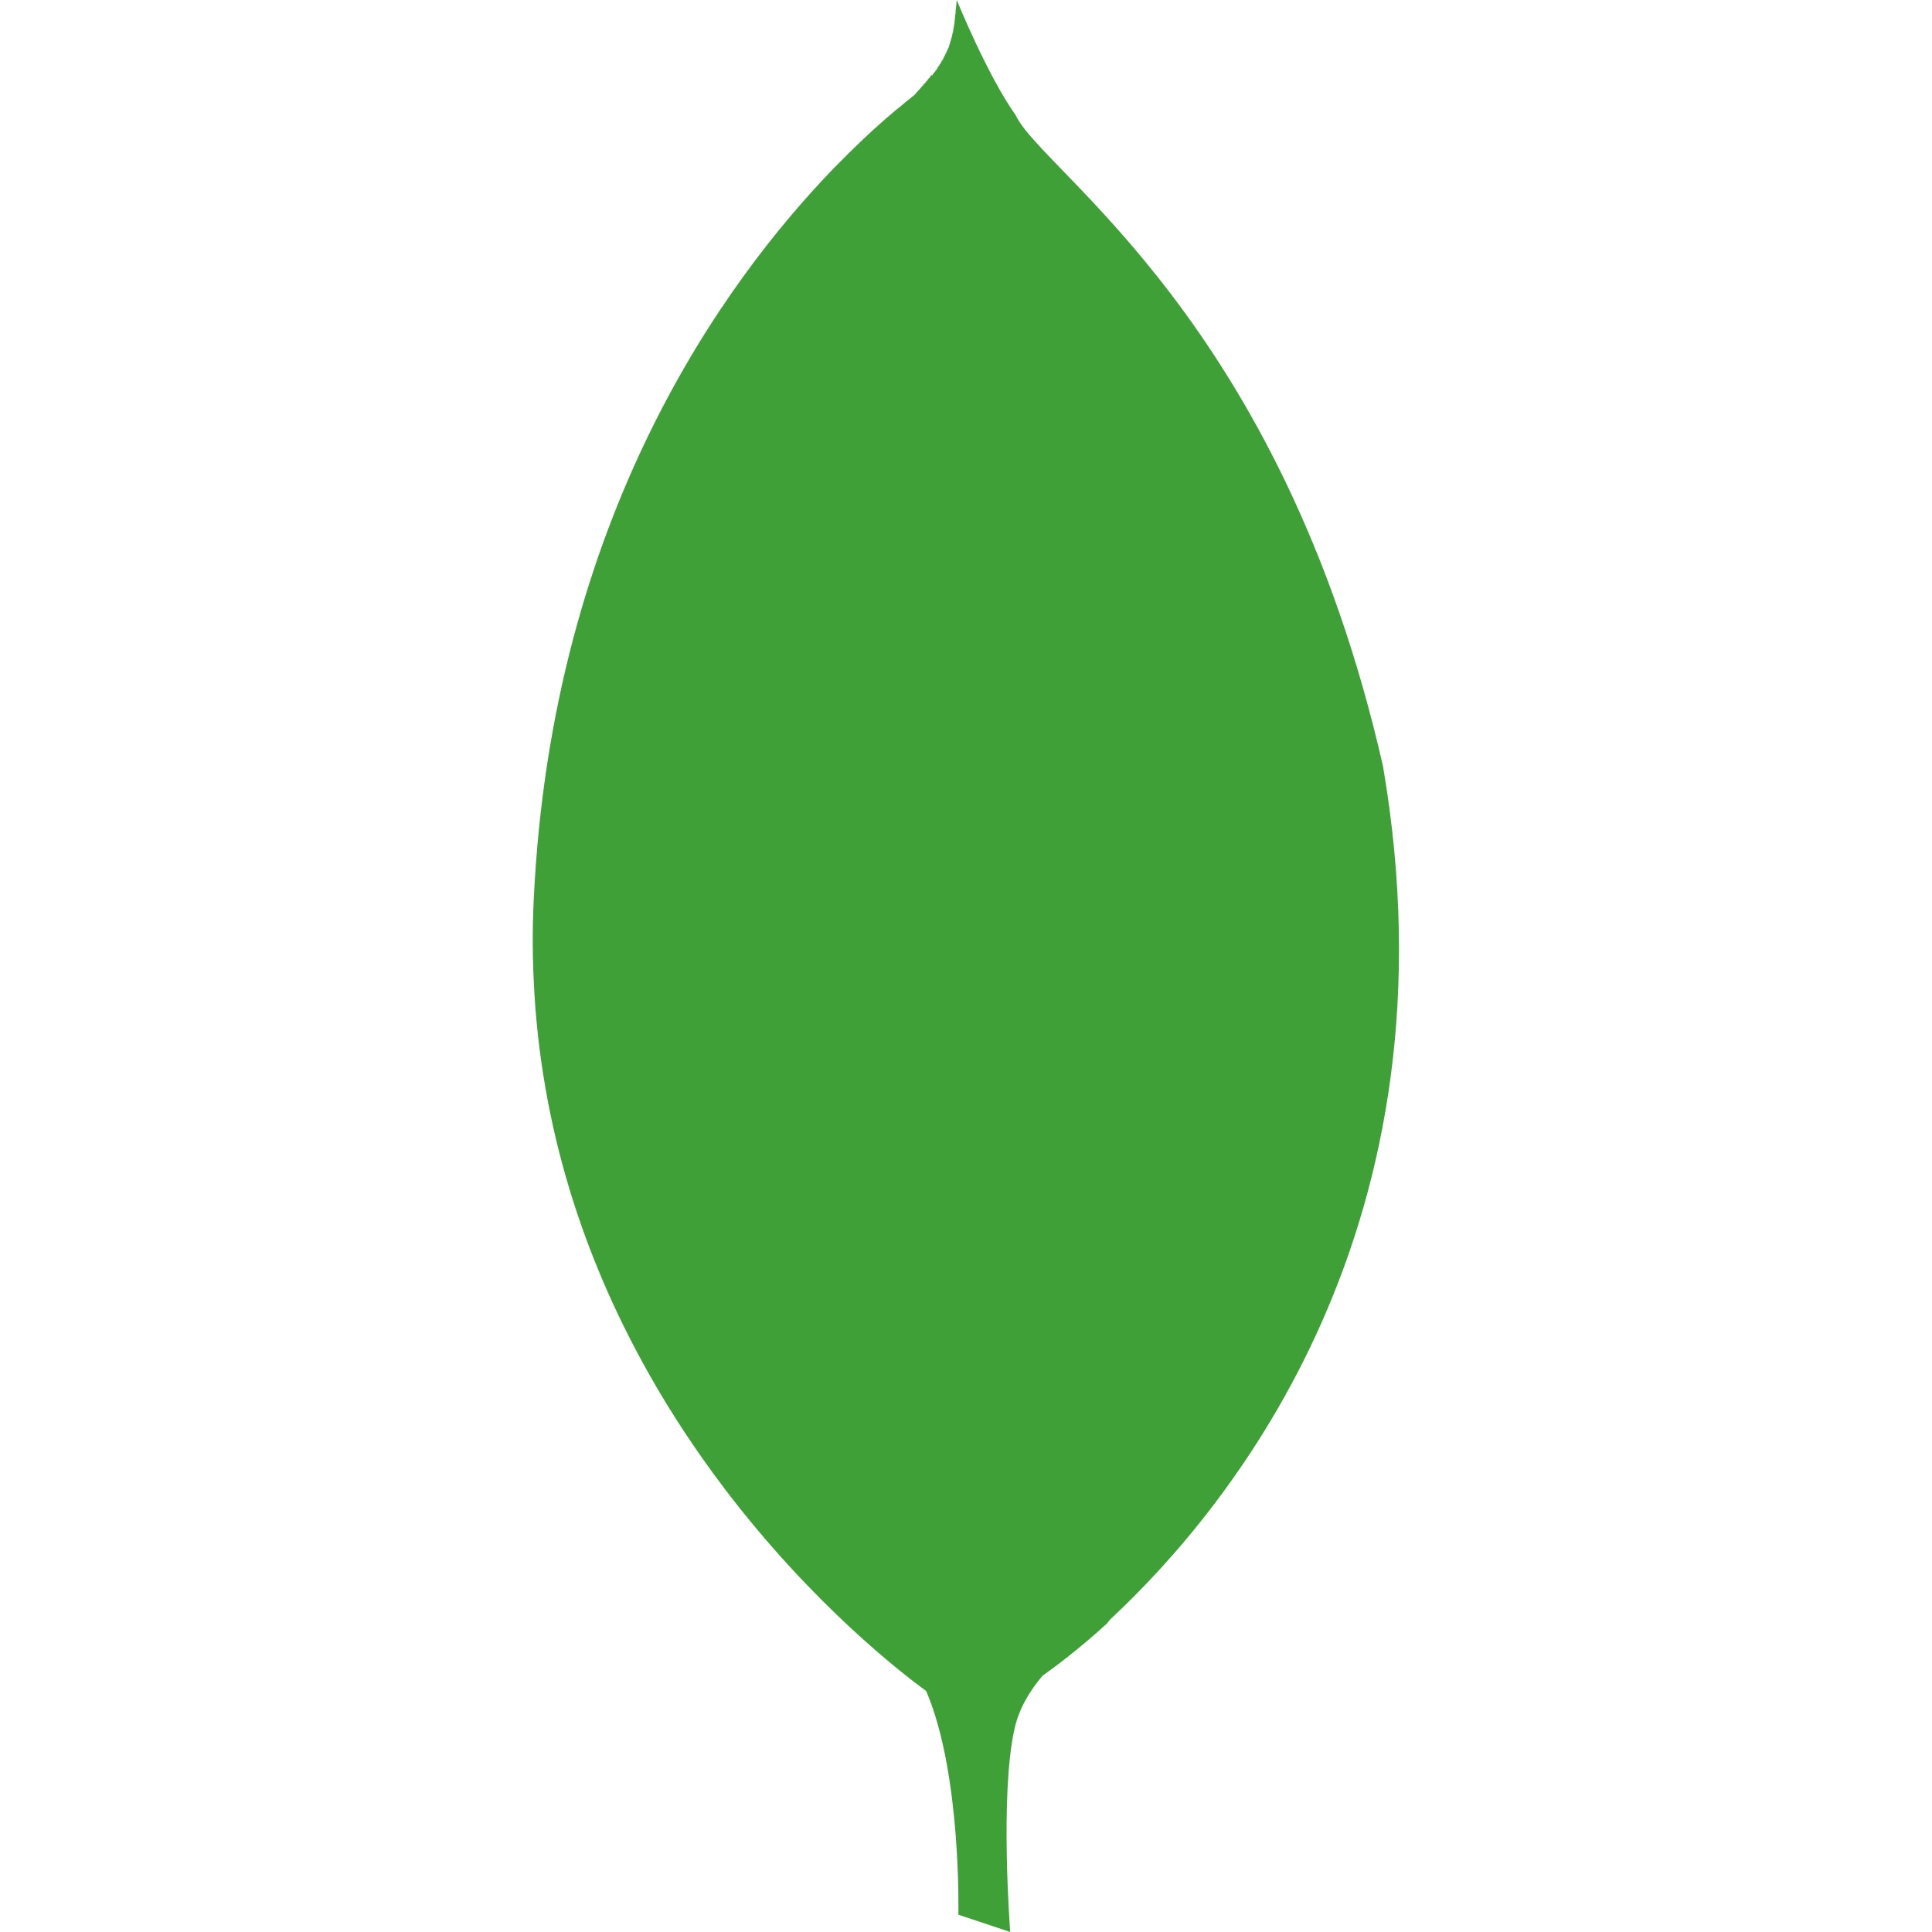
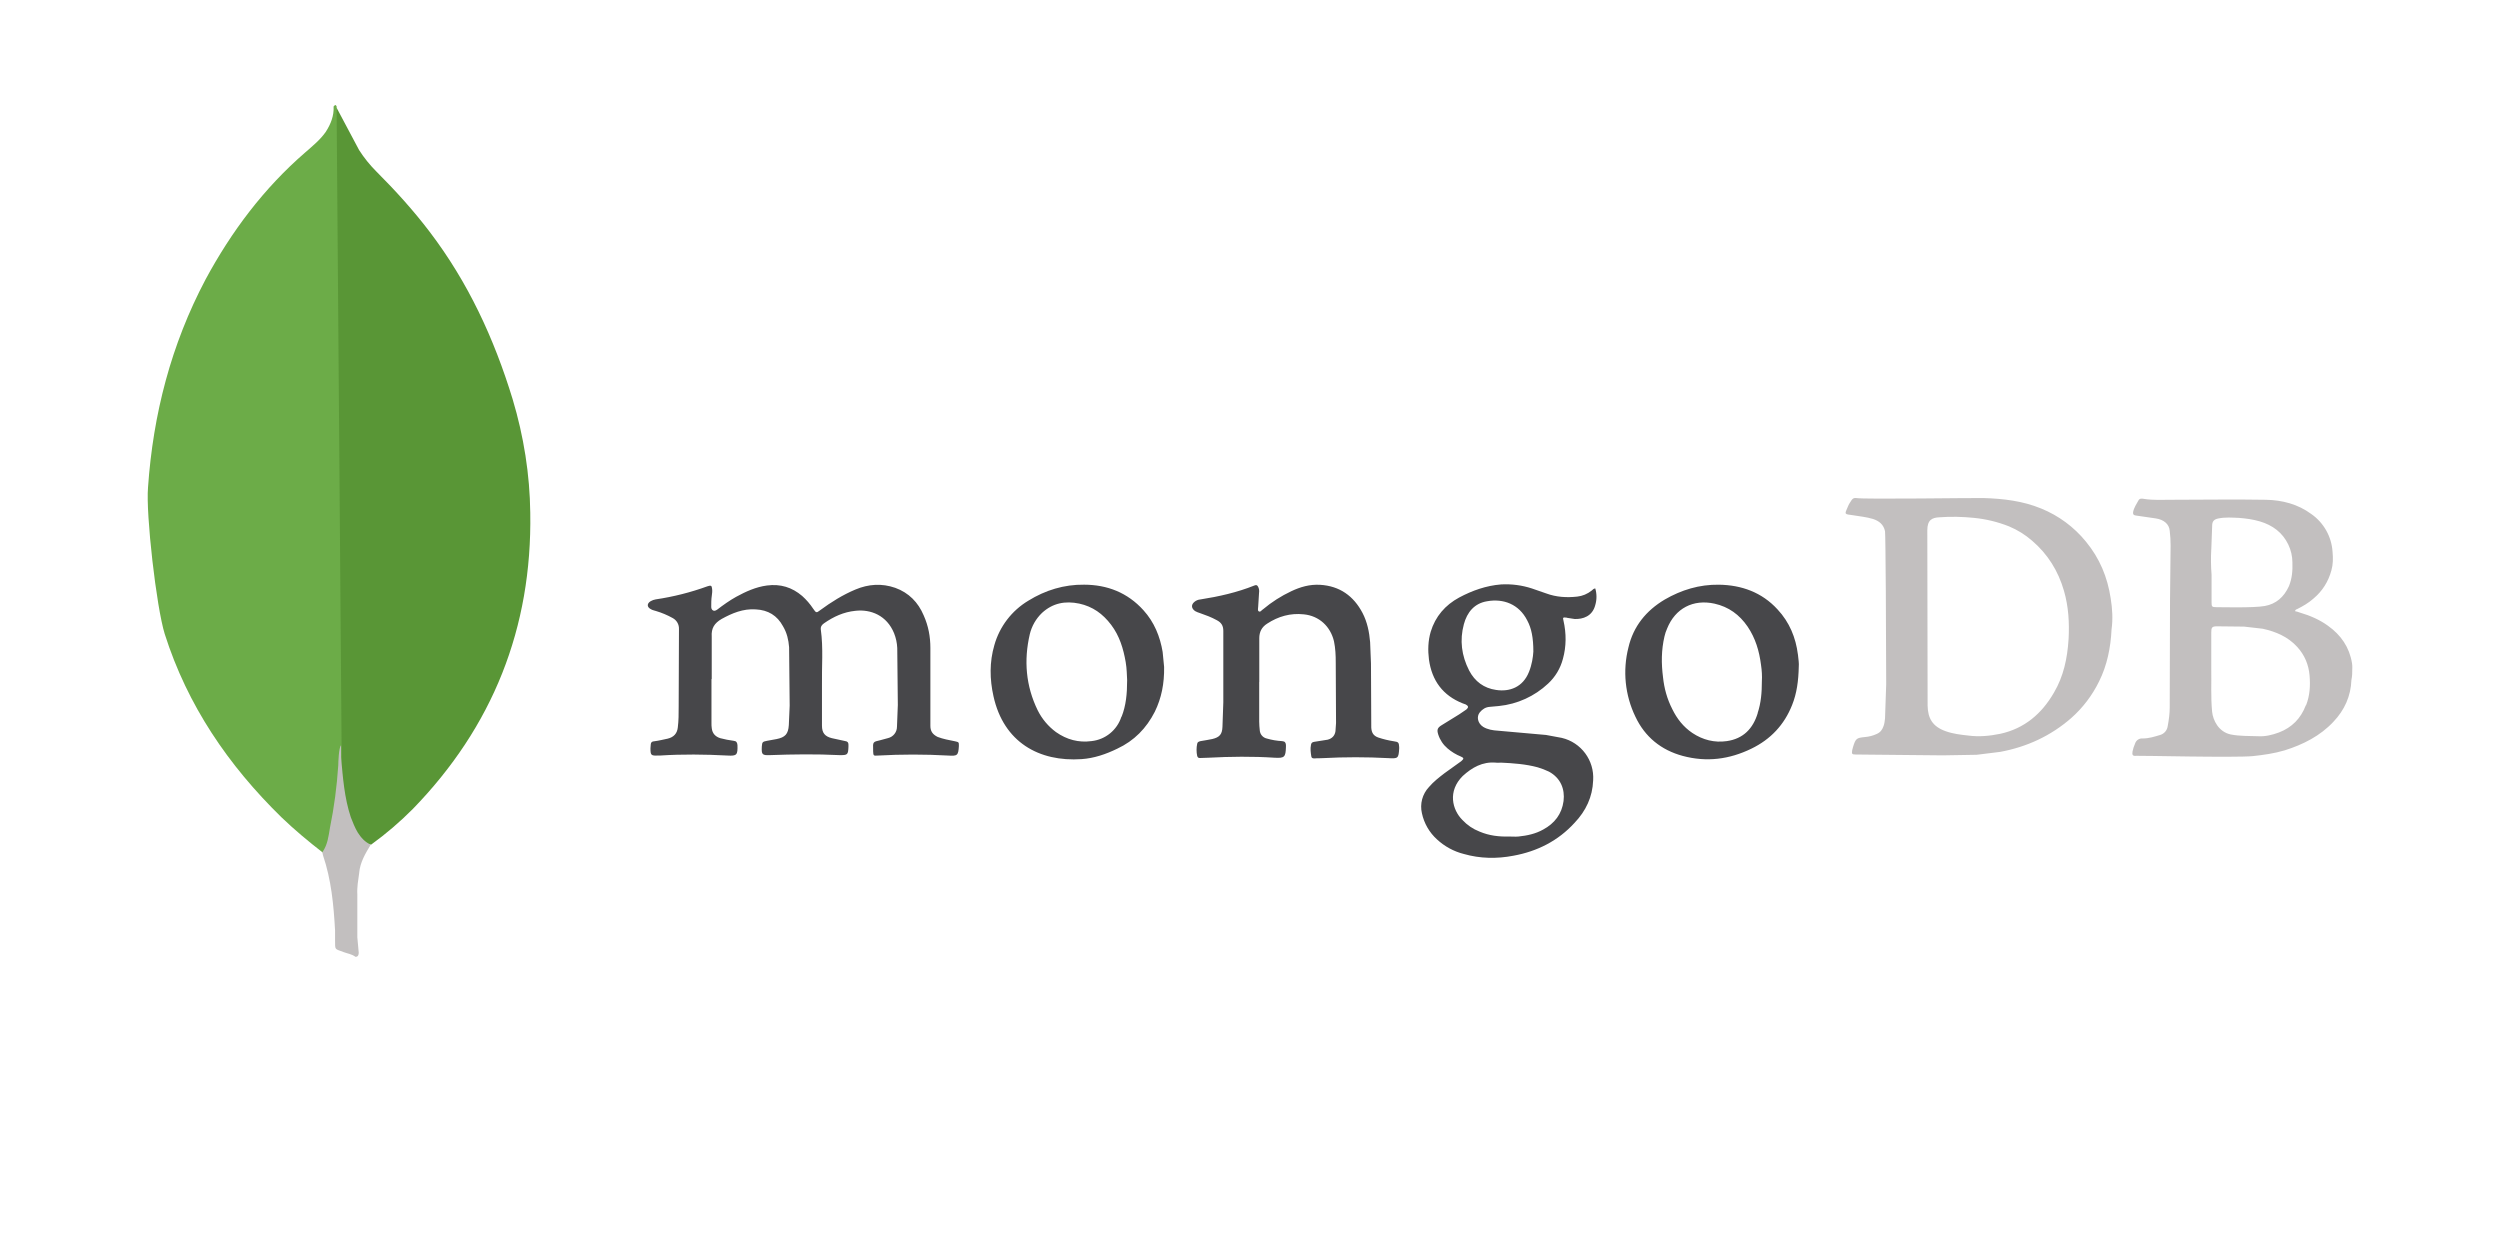
- <svg xmlns="http://www.w3.org/2000/svg" width="59" height="59" viewBox="0 0 59 59" fill="none">
-   <path d="M42.234 23.398C39.129 9.73 31.806 5.239 31.019 3.52C30.154 2.308 29.217 0 29.217 0C29.212 0.047 29.207 0.076 29.205 0.12V0.152H29.203C29.198 0.189 29.195 0.214 29.193 0.248V0.285H29.188C29.188 0.31 29.183 0.329 29.183 0.349V0.413H29.175C29.173 0.433 29.173 0.457 29.168 0.474V0.526H29.163C29.163 0.543 29.163 0.563 29.158 0.578V0.627H29.153C29.153 0.651 29.151 0.681 29.148 0.706V0.71C29.141 0.752 29.134 0.794 29.126 0.833V0.853H29.121C29.119 0.863 29.114 0.873 29.114 0.883V0.924H29.107V0.978H29.094V1.023H29.082V1.074H29.072V1.121H29.062V1.163H29.048V1.197H29.038V1.241H29.028V1.276H29.016V1.308H29.008V1.345H28.998C28.996 1.347 28.996 1.352 28.996 1.355V1.379H28.989C28.986 1.384 28.986 1.389 28.986 1.394V1.409H28.981C28.979 1.416 28.976 1.428 28.976 1.433C28.969 1.45 28.959 1.468 28.952 1.485V1.49C28.947 1.495 28.942 1.502 28.939 1.507V1.527H28.93V1.546H28.917V1.566H28.91V1.591H28.895V1.625H28.885V1.635H28.876V1.654H28.866V1.681H28.856V1.701H28.841V1.728H28.831V1.748H28.819V1.768H28.812V1.792H28.799V1.812H28.79V1.827H28.78V1.846H28.765V1.868H28.755V1.883H28.743V1.903H28.733V1.93H28.721V1.94H28.713V1.959H28.699V1.969H28.689V1.994H28.679V2.004H28.669V2.023H28.657V2.038H28.649L28.645 2.048V2.058H28.64C28.637 2.063 28.635 2.063 28.635 2.067V2.07H28.632C28.63 2.077 28.627 2.082 28.622 2.087V2.095H28.62C28.608 2.109 28.6 2.124 28.59 2.139V2.141C28.585 2.146 28.573 2.156 28.568 2.166V2.171H28.566C28.563 2.173 28.558 2.176 28.558 2.178V2.185H28.553L28.546 2.193V2.195H28.544C28.544 2.198 28.539 2.2 28.536 2.205V2.215H28.529L28.524 2.22V2.225H28.519C28.519 2.23 28.514 2.23 28.514 2.232V2.24H28.504C28.504 2.242 28.502 2.244 28.5 2.247V2.262H28.492V2.272H28.482V2.286H28.472V2.306H28.46V2.286H28.448V2.296H28.438V2.311H28.426V2.33H28.413V2.34H28.404V2.355H28.394V2.365H28.384V2.385H28.369V2.394H28.359V2.409H28.347V2.419H28.337V2.431H28.325V2.456H28.32V2.466H28.305V2.478H28.295V2.483H28.286V2.493H28.273V2.517H28.264V2.527H28.251V2.537H28.241V2.552H28.229V2.562H28.217V2.571H28.207V2.581H28.197V2.606H28.187V2.618H28.172V2.628H28.163V2.638H28.15V2.653H28.14V2.662H28.128V2.68H28.118V2.689H28.104V2.704H28.099V2.714H28.089V2.724H28.077V2.734H28.067V2.748H28.055V2.758H28.047C28.045 2.761 28.045 2.763 28.045 2.763V2.768H28.04L28.03 2.778C28.03 2.778 28.025 2.783 28.02 2.785V2.8H28.01V2.812H28V2.822H27.991V2.832H27.983L27.976 2.839V2.847H27.971L27.966 2.852V2.859H27.961C27.949 2.874 27.944 2.884 27.927 2.898C27.922 2.903 27.907 2.916 27.897 2.923C27.868 2.943 27.831 2.975 27.801 3.002C27.782 3.014 27.762 3.031 27.747 3.043V3.046H27.745C27.705 3.078 27.669 3.107 27.624 3.142V3.144C27.565 3.193 27.509 3.24 27.442 3.297V3.294H27.438C27.297 3.41 27.15 3.54 26.98 3.685V3.688H26.978C26.562 4.051 26.068 4.518 25.515 5.084L25.478 5.121L25.468 5.131C22.125 8.589 16.857 15.797 16.301 27.445C16.252 28.409 16.262 29.345 16.316 30.257V30.279C16.584 34.869 18.024 38.788 19.826 41.971V41.974C20.544 43.242 21.319 44.395 22.103 45.428V45.43C24.812 49.007 27.578 51.126 28.283 51.64C29.367 54.155 29.267 58.471 29.267 58.471L30.85 59C30.85 59 30.528 54.818 30.98 52.8C31.12 52.168 31.452 51.63 31.838 51.173C32.099 50.988 32.87 50.433 33.797 49.587C33.841 49.54 33.866 49.498 33.905 49.454C37.645 45.968 44.629 37.384 42.234 23.398V23.398Z" fill="#3FA037" />
+ <svg xmlns="http://www.w3.org/2000/svg" width="120" height="60">
+   <path d="M16.147 5.154l1.09 2.05a6.15 6.15 0 0 0 .824 1.024c.913.913 1.782 1.87 2.56 2.895 1.848 2.427 3.095 5.122 3.986 8.04.534 1.782.824 3.608.846 5.456.09 5.523-1.804 10.266-5.634 14.208a16.3 16.3 0 0 1-2.004 1.715c-.38 0-.557-.3-.713-.557-.3-.5-.468-1.047-.557-1.603-.134-.668-.223-1.336-.178-2.027v-.312c-.022-.067-.356-30.732-.223-30.888z" fill="#599636" />
+   <path d="M16.147 5.088c-.045-.09-.09-.022-.134.022.022.445-.134.846-.38 1.225-.267.38-.624.668-.98.98-1.982 1.715-3.54 3.786-4.788 6.102-1.648 3.118-2.516 6.458-2.76 9.977-.11 1.27.4 5.746.802 7.037 1.09 3.43 3.05 6.302 5.6 8.796.624.6 1.292 1.158 1.982 1.692.2 0 .223-.178.267-.312a6.11 6.11 0 0 0 .2-.869c.2-1.113.312-2.227.445-3.34l-.245-31.31z" fill="#6cac48" />
+   <path d="M17.24 41.9c.045-.512.3-.935.557-1.358-.267-.11-.468-.334-.624-.58-.134-.223-.245-.5-.334-.735-.312-.935-.38-1.915-.468-2.873v-.58c-.11.09-.134.846-.134.958-.067 1.024-.2 2.027-.4 3.006-.067.4-.11.802-.356 1.158 0 .045 0 .09.022.156.4 1.18.512 2.383.58 3.608v.445c0 .534-.022.423.423.6.178.067.38.09.557.223.134 0 .156-.11.156-.2l-.067-.735v-2.05c-.022-.356.045-.713.09-1.047z" fill="#c2bfbf" />
+   <g transform="matrix(1.021124 0 0 1.021124 -4.376266 -1.845946)">
+     <path d="M37.73 33.72v2.077a1.45 1.45 0 0 0 .014.246c.027.246.178.396.4.465a4.97 4.97 0 0 0 .63.123c.123.014.164.068.178.2.014.465-.027.52-.478.492-1.052-.055-2.105-.068-3.157 0h-.1c-.328.014-.355-.014-.355-.342 0-.055.014-.123.014-.178 0-.1.068-.15.164-.15.22-.027.424-.082.63-.123.287-.068.45-.246.478-.533.04-.314.04-.642.04-.957l.014-3.662a.56.56 0 0 0-.3-.52 3.89 3.89 0 0 0-.78-.328c-.082-.027-.164-.04-.232-.082-.2-.096-.205-.273-.014-.383.068-.04.15-.068.232-.082a12.42 12.42 0 0 0 2.432-.615c.164-.055.205-.04.22.123.014.1 0 .22-.014.314-.027.178-.027.355-.027.52 0 .068.014.137.082.178s.137 0 .2-.04c.287-.22.574-.424.888-.6.45-.246.93-.465 1.45-.533.63-.082 1.175.082 1.654.492a3.1 3.1 0 0 1 .519.601c.137.2.15.205.328.068.52-.383 1.066-.724 1.654-.97.615-.26 1.244-.3 1.872-.082.642.232 1.08.683 1.34 1.298.22.492.314 1 .314 1.53v3.662c0 .246.1.4.342.52.26.1.547.15.82.205.178.04.178.04.178.22-.027.45-.068.478-.506.45a29.42 29.42 0 0 0-3.293 0c-.22.014-.22.014-.232-.205v-.068c-.014-.37-.014-.37.342-.45l.355-.096a.55.55 0 0 0 .424-.533l.04-1.025-.027-2.678a2.13 2.13 0 0 0-.15-.697c-.342-.834-1.093-1.134-1.818-1.052-.547.055-1.025.273-1.476.588-.096.068-.164.15-.15.287.123.875.04 1.75.055 2.624v1.9c0 .342.137.506.465.588l.63.137c.096.014.15.055.15.164v.1c-.014.383-.04.4-.424.396-1.093-.055-2.187-.04-3.266 0-.37.014-.4-.027-.383-.4.014-.22.04-.232.246-.273l.45-.082c.4-.082.547-.232.574-.656l.04-.916-.027-2.747c-.027-.342-.1-.67-.287-.984-.273-.506-.7-.765-1.285-.793-.588-.04-1.107.178-1.6.45-.342.2-.492.437-.465.834v1.995zm25.747.083v1.927a4.13 4.13 0 0 0 .027.41.42.42 0 0 0 .328.383 3.19 3.19 0 0 0 .724.123c.137.014.164.068.178.178v.096c-.014.478-.068.533-.533.506-1.04-.068-2.077-.055-3.116 0l-.4.014c-.082 0-.1-.04-.123-.096a1.39 1.39 0 0 1 0-.574c.014-.082.068-.1.15-.123.2-.027.37-.068.56-.1.342-.082.465-.22.478-.574l.04-1.148v-3.362c0-.246-.096-.396-.314-.506-.246-.137-.506-.232-.78-.328-.082-.027-.164-.055-.232-.096-.178-.123-.2-.3-.027-.437a.49.49 0 0 1 .273-.11c.875-.137 1.722-.328 2.542-.656.096-.04.137-.014.178.068s.055.178.04.273l-.04.642c0 .082-.04.2.027.232.082.055.137-.068.205-.1a6.09 6.09 0 0 1 1.326-.847c.424-.2.86-.328 1.353-.3.916.055 1.572.52 1.995 1.326.22.424.314.888.355 1.367l.04 1 .014 3.02c.014.232.096.383.328.465a4.47 4.47 0 0 0 .738.178c.22.027.232.068.246.273v.068c-.027.465-.055.478-.52.45a28.59 28.59 0 0 0-3.061 0c-.137.014-.273 0-.4.014-.082 0-.137-.014-.15-.096-.027-.178-.055-.355-.014-.547.014-.082.055-.123.15-.137l.63-.1c.22-.055.342-.2.37-.4l.027-.383-.014-2.856c0-.328-.014-.656-.082-.984-.164-.7-.697-1.2-1.42-1.27-.63-.068-1.2.096-1.722.437-.26.164-.37.396-.37.683v2.064c0-.04 0-.04.014-.04z" fill="#47474a" />
+     <path d="M103.503 29.935c-.15-.998-.52-1.886-1.162-2.665a5.27 5.27 0 0 0-2.105-1.558c-.86-.355-1.777-.465-2.706-.492-.383-.014-5.603.068-5.986 0-.096-.014-.164.014-.22.096-.068.1-.137.205-.178.314-.164.37-.164.342.232.396.328.055.642.082.957.178.287.096.492.26.56.574.027.15.055 4.96.055 7.202l-.055 1.6c-.014.123-.027.246-.068.355-.055.164-.15.3-.314.37a1.62 1.62 0 0 1-.574.15c-.37.04-.424.055-.547.465l-.04.15c-.027.178-.014.205.164.205l4.086.04 1.6-.027 1.107-.137c1.257-.232 2.378-.752 3.334-1.585a5.55 5.55 0 0 0 1.312-1.722c.383-.765.547-1.6.588-2.446.068-.478.04-.97-.04-1.462zm-1.982 1.94c-.055.875-.232 1.722-.683 2.487-.574.998-1.394 1.695-2.528 1.94-.492.1-.984.15-1.5.082-.37-.04-.724-.082-1.066-.205-.615-.22-.834-.6-.847-1.2l-.014-8.24c0-.492.22-.6.574-.615.533-.04 1.08-.027 1.613.027a6.06 6.06 0 0 1 1.654.4 3.98 3.98 0 0 1 1.08.67c.738.63 1.23 1.42 1.5 2.35.22.752.26 1.517.22 2.282zm13.34 1.34c0-.082 0-.15-.014-.232-.123-.752-.52-1.326-1.134-1.763-.396-.287-.847-.478-1.312-.615-.082-.027-.15-.055-.232-.068.014-.068.055-.082.096-.096.273-.137.533-.287.765-.492.424-.355.7-.793.847-1.326.082-.287.082-.574.055-.875a2.35 2.35 0 0 0-.998-1.777c-.63-.465-1.367-.656-2.132-.67-1.476-.027-2.965 0-4.44 0-.424 0-.847.027-1.285-.04-.082-.014-.2-.04-.26.055-.1.178-.22.355-.26.56-.014.096.014.15.123.164l.943.137c.37.055.63.26.656.588a5.78 5.78 0 0 1 .04.683l-.027 2.555-.014 5.056c0 .3-.04.588-.096.888a.5.5 0 0 1-.355.41c-.273.082-.533.164-.82.164a.34.34 0 0 0-.355.232c-.055.123-.1.26-.123.383-.027.164.014.22.178.2.123-.014 4.633.096 5.48.014.506-.055 1-.123 1.503-.273.86-.273 1.654-.67 2.282-1.34.52-.547.82-1.203.847-1.968.04-.178.04-.355.04-.547zm-6.628-5.6l.04-1.093c0-.205.082-.3.287-.342.328-.068.656-.04.984-.027.328.027.642.068.97.164.6.178 1.066.52 1.34 1.093a1.96 1.96 0 0 1 .191.834c.014.383-.014.752-.164 1.12-.232.506-.6.834-1.134.93s-2.05.055-2.282.055c-.205 0-.22-.027-.22-.232V28.83a8.79 8.79 0 0 1-.014-1.203zm4.44 7.352c-.232.615-.656 1.04-1.257 1.27-.328.123-.656.2-1 .178-.424-.014-.847 0-1.27-.082-.574-.123-.834-.67-.875-1.066-.068-.697-.027-1.408-.04-1.927v-1.804c0-.22.027-.287.26-.287l1.285.014.875.1c.615.137 1.175.37 1.613.847.355.383.547.847.588 1.353.04.478.014.943-.164 1.394z" fill="#c2bfbf" />
+     <path d="M77.95 30.85l.355.055c.383.014.834-.123.97-.656a1.38 1.38 0 0 0 0-.78c-.082 0-.123.068-.164.096-.205.164-.437.26-.683.287-.492.055-.984.027-1.462-.15l-.67-.232a3.95 3.95 0 0 0-1.45-.19c-.697.055-1.353.287-1.968.615-.656.355-1.12.888-1.34 1.613-.123.424-.137.86-.082 1.298.137.998.656 1.695 1.585 2.064.055.014.096.04.15.055.123.068.137.137.027.232l-.342.232-.82.506c-.205.123-.232.22-.164.437a1.43 1.43 0 0 0 .437.656 2.28 2.28 0 0 0 .629.383c.15.068.15.1.014.22l-.78.56c-.26.2-.52.4-.738.656a1.35 1.35 0 0 0-.328 1.23 2.31 2.31 0 0 0 .71 1.23 2.9 2.9 0 0 0 1.257.683c.765.22 1.558.232 2.337.082 1.12-.205 2.1-.7 2.87-1.544.533-.56.847-1.216.875-2a1.92 1.92 0 0 0-1.476-1.995l-.738-.137-2.255-.2c-.246-.014-.492-.055-.697-.178-.26-.164-.328-.478-.164-.683.123-.15.273-.246.465-.26l.437-.04a3.96 3.96 0 0 0 2.309-1.052 2.42 2.42 0 0 0 .697-1.162c.164-.588.164-1.2.027-1.8-.04-.15-.027-.164.164-.137zm-3.35 6.807c.082.014.164 0 .246 0 .574.027 1.162.068 1.722.22a3.58 3.58 0 0 1 .533.205c.547.3.752.82.683 1.38-.082.615-.424 1.052-.957 1.34-.355.2-.752.287-1.162.328-.15.014-.287 0-.437 0-.478.014-.943-.04-1.394-.232-.314-.123-.574-.3-.806-.547-.478-.478-.7-1.353.014-2.064.437-.4.93-.683 1.558-.63zm1.558-4.264c-.287.724-.916.943-1.544.847-.574-.082-.998-.396-1.27-.916-.355-.697-.45-1.42-.246-2.173.15-.56.492-.984 1.093-1.08.765-.137 1.5.137 1.886.902.2.37.287.82.287 1.462-.014.26-.068.615-.205.957zm-17.218-.93c-.123-.738-.396-1.408-.902-1.968-.752-.834-1.708-1.2-2.788-1.203-.943-.014-1.83.26-2.624.752a3.56 3.56 0 0 0-1.599 2.091c-.232.793-.22 1.6-.04 2.405.478 2.16 2.146 3.088 4.14 2.952.588-.04 1.148-.232 1.68-.492.793-.37 1.367-.957 1.763-1.736.314-.642.45-1.326.437-2.105l-.068-.697zM57 35.497a1.66 1.66 0 0 1-1.408 1.148c-.6.082-1.162-.068-1.667-.424a2.84 2.84 0 0 1-.861-1.025c-.56-1.148-.656-2.35-.37-3.58a2.05 2.05 0 0 1 .574-.998c.506-.465 1.093-.574 1.75-.437.63.137 1.107.478 1.5.998s.574 1.12.683 1.75c.055.314.055.642.068.847 0 .656-.055 1.2-.26 1.722zm31.8-2.924c-.1-.793-.396-1.517-.957-2.118-.738-.806-1.695-1.148-2.76-1.162-.916-.014-1.763.246-2.542.697-.875.52-1.476 1.257-1.708 2.255a4.77 4.77 0 0 0 .328 3.252c.45.957 1.216 1.572 2.228 1.845 1.12.3 2.187.164 3.225-.342.902-.437 1.544-1.12 1.913-2.05.22-.547.3-1.134.314-1.818.014-.123-.014-.342-.04-.56zm-1.886 2.747c-.22.738-.683 1.216-1.462 1.326-.574.082-1.12-.055-1.613-.383-.424-.287-.724-.67-.943-1.12-.246-.478-.383-.984-.437-1.503-.082-.642-.082-1.27.068-1.913a1.95 1.95 0 0 1 .123-.369c.383-.957 1.23-1.394 2.228-1.175.67.15 1.175.52 1.558 1.08.37.547.547 1.148.63 1.8.04.26.055.533.04.765 0 .533-.04 1.025-.2 1.503z" fill="#47474a" />
+   </g>
</svg>
